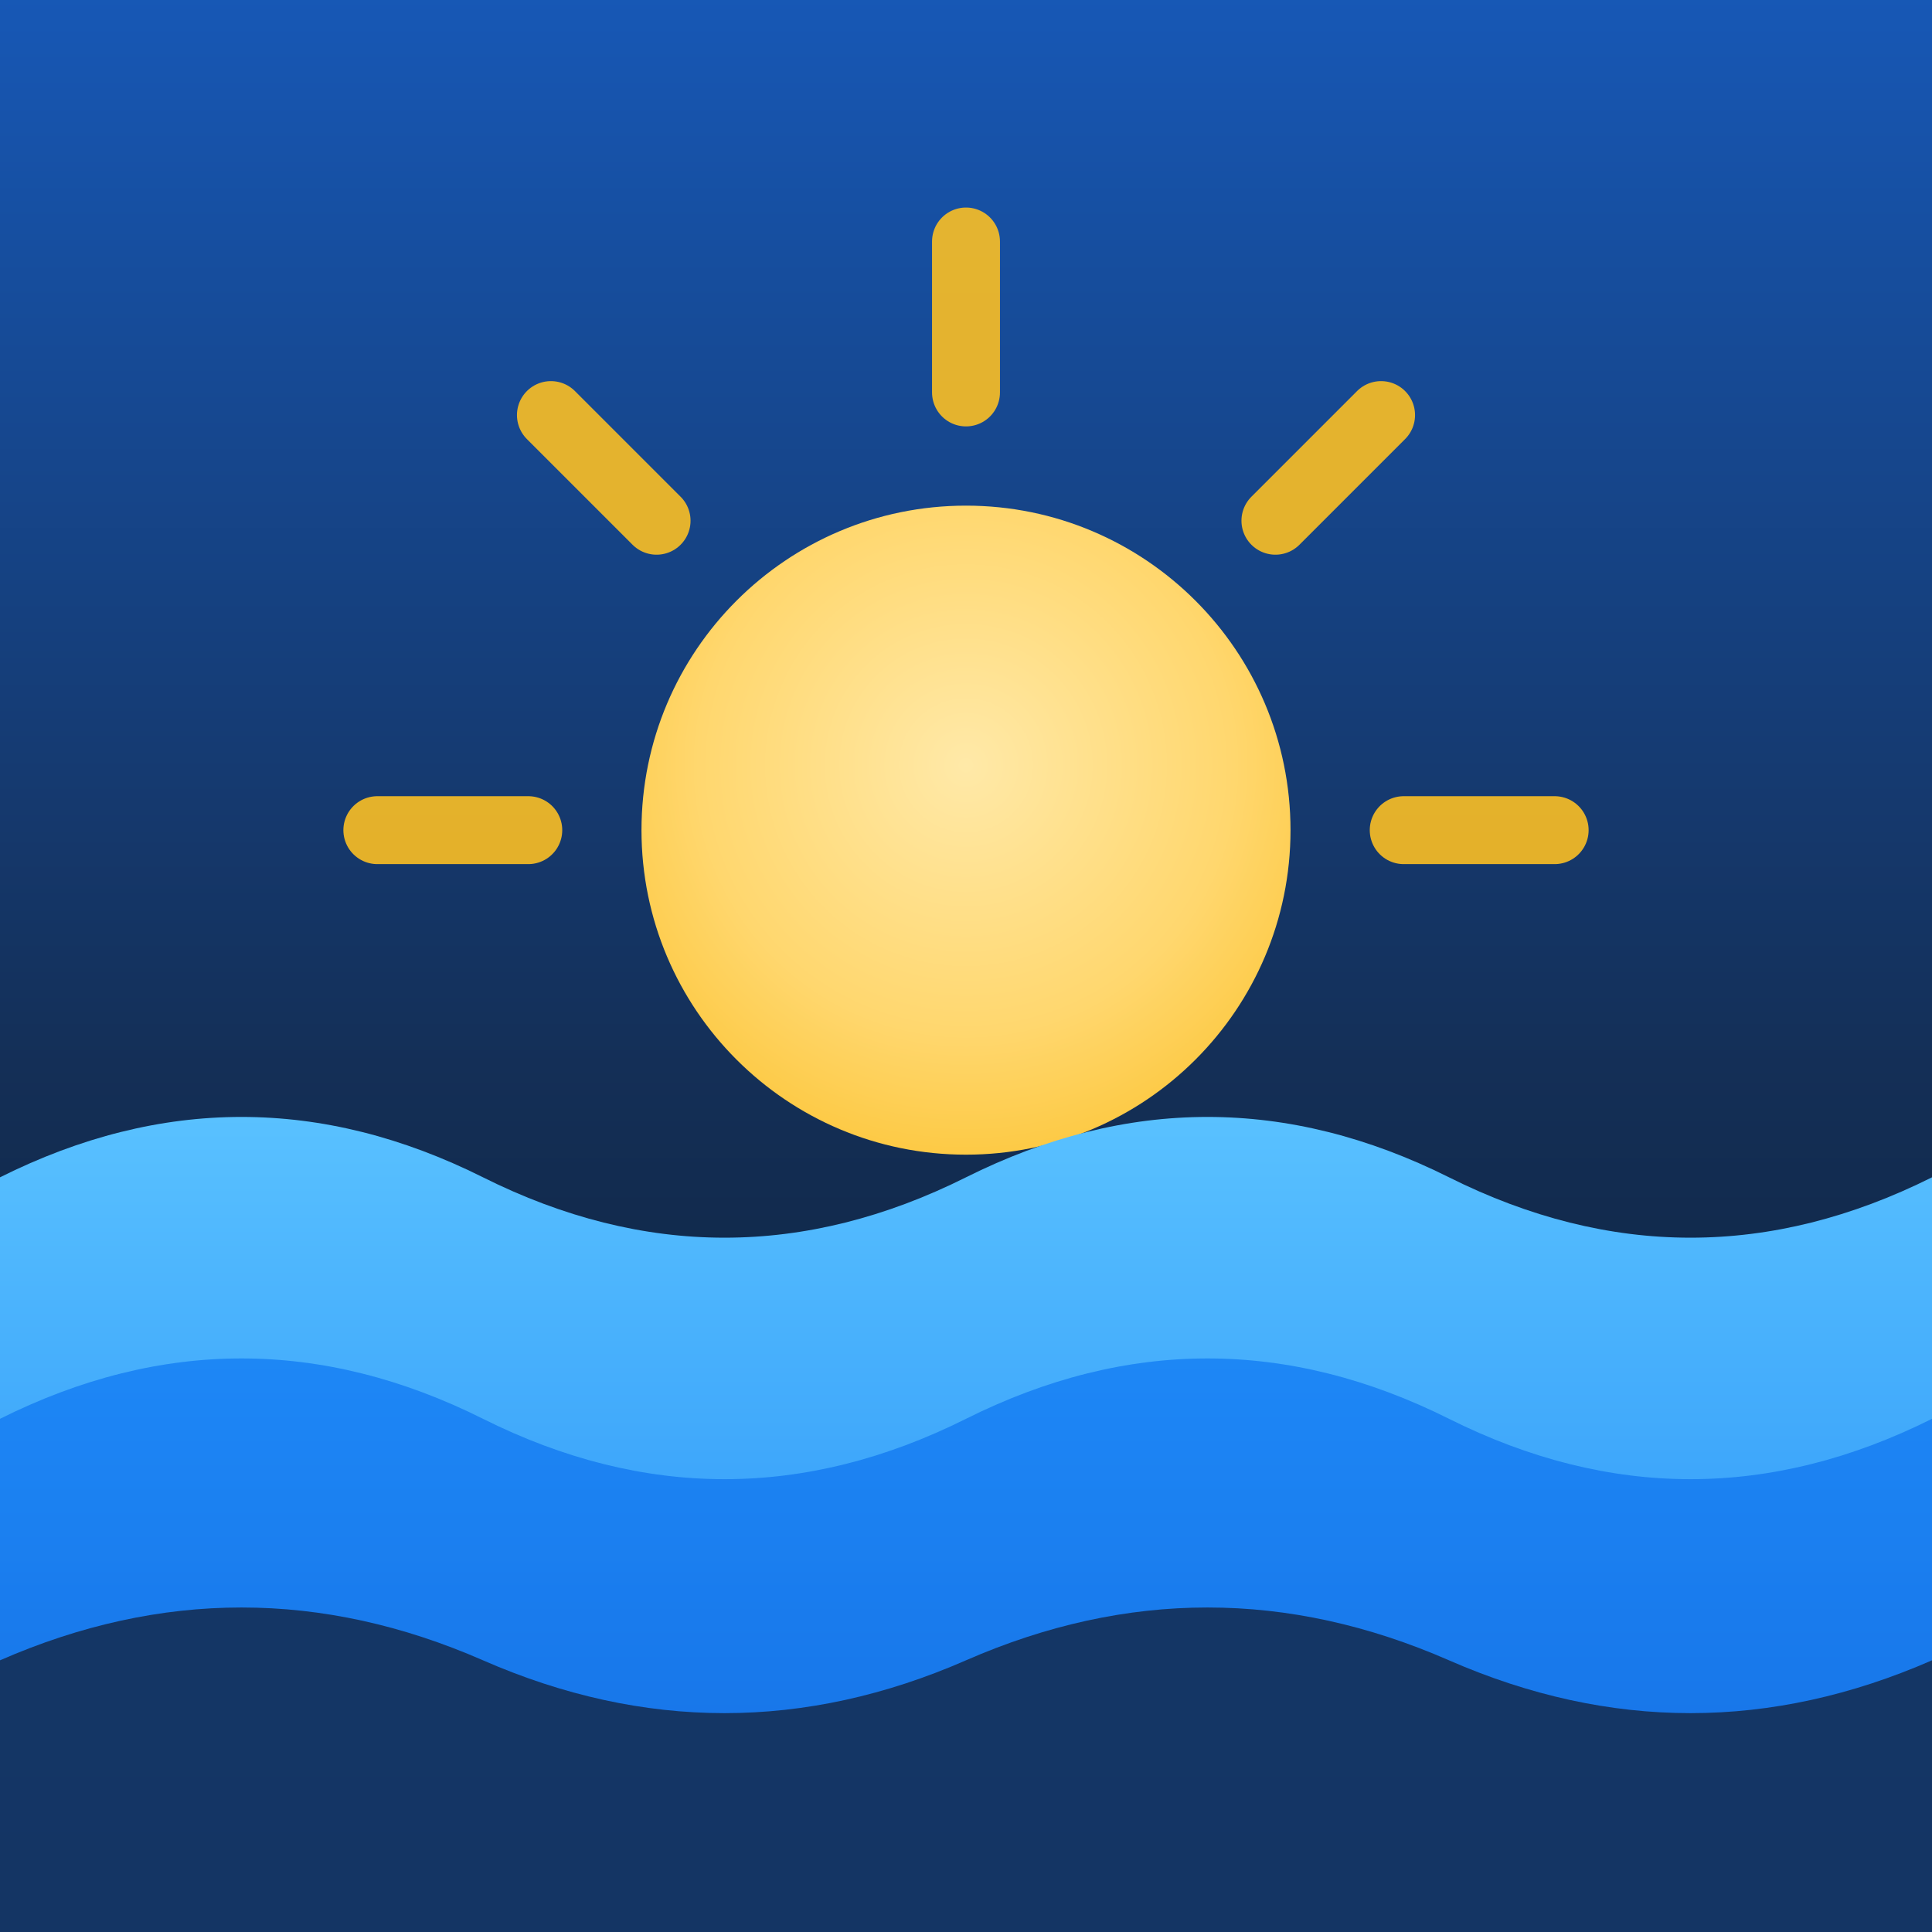
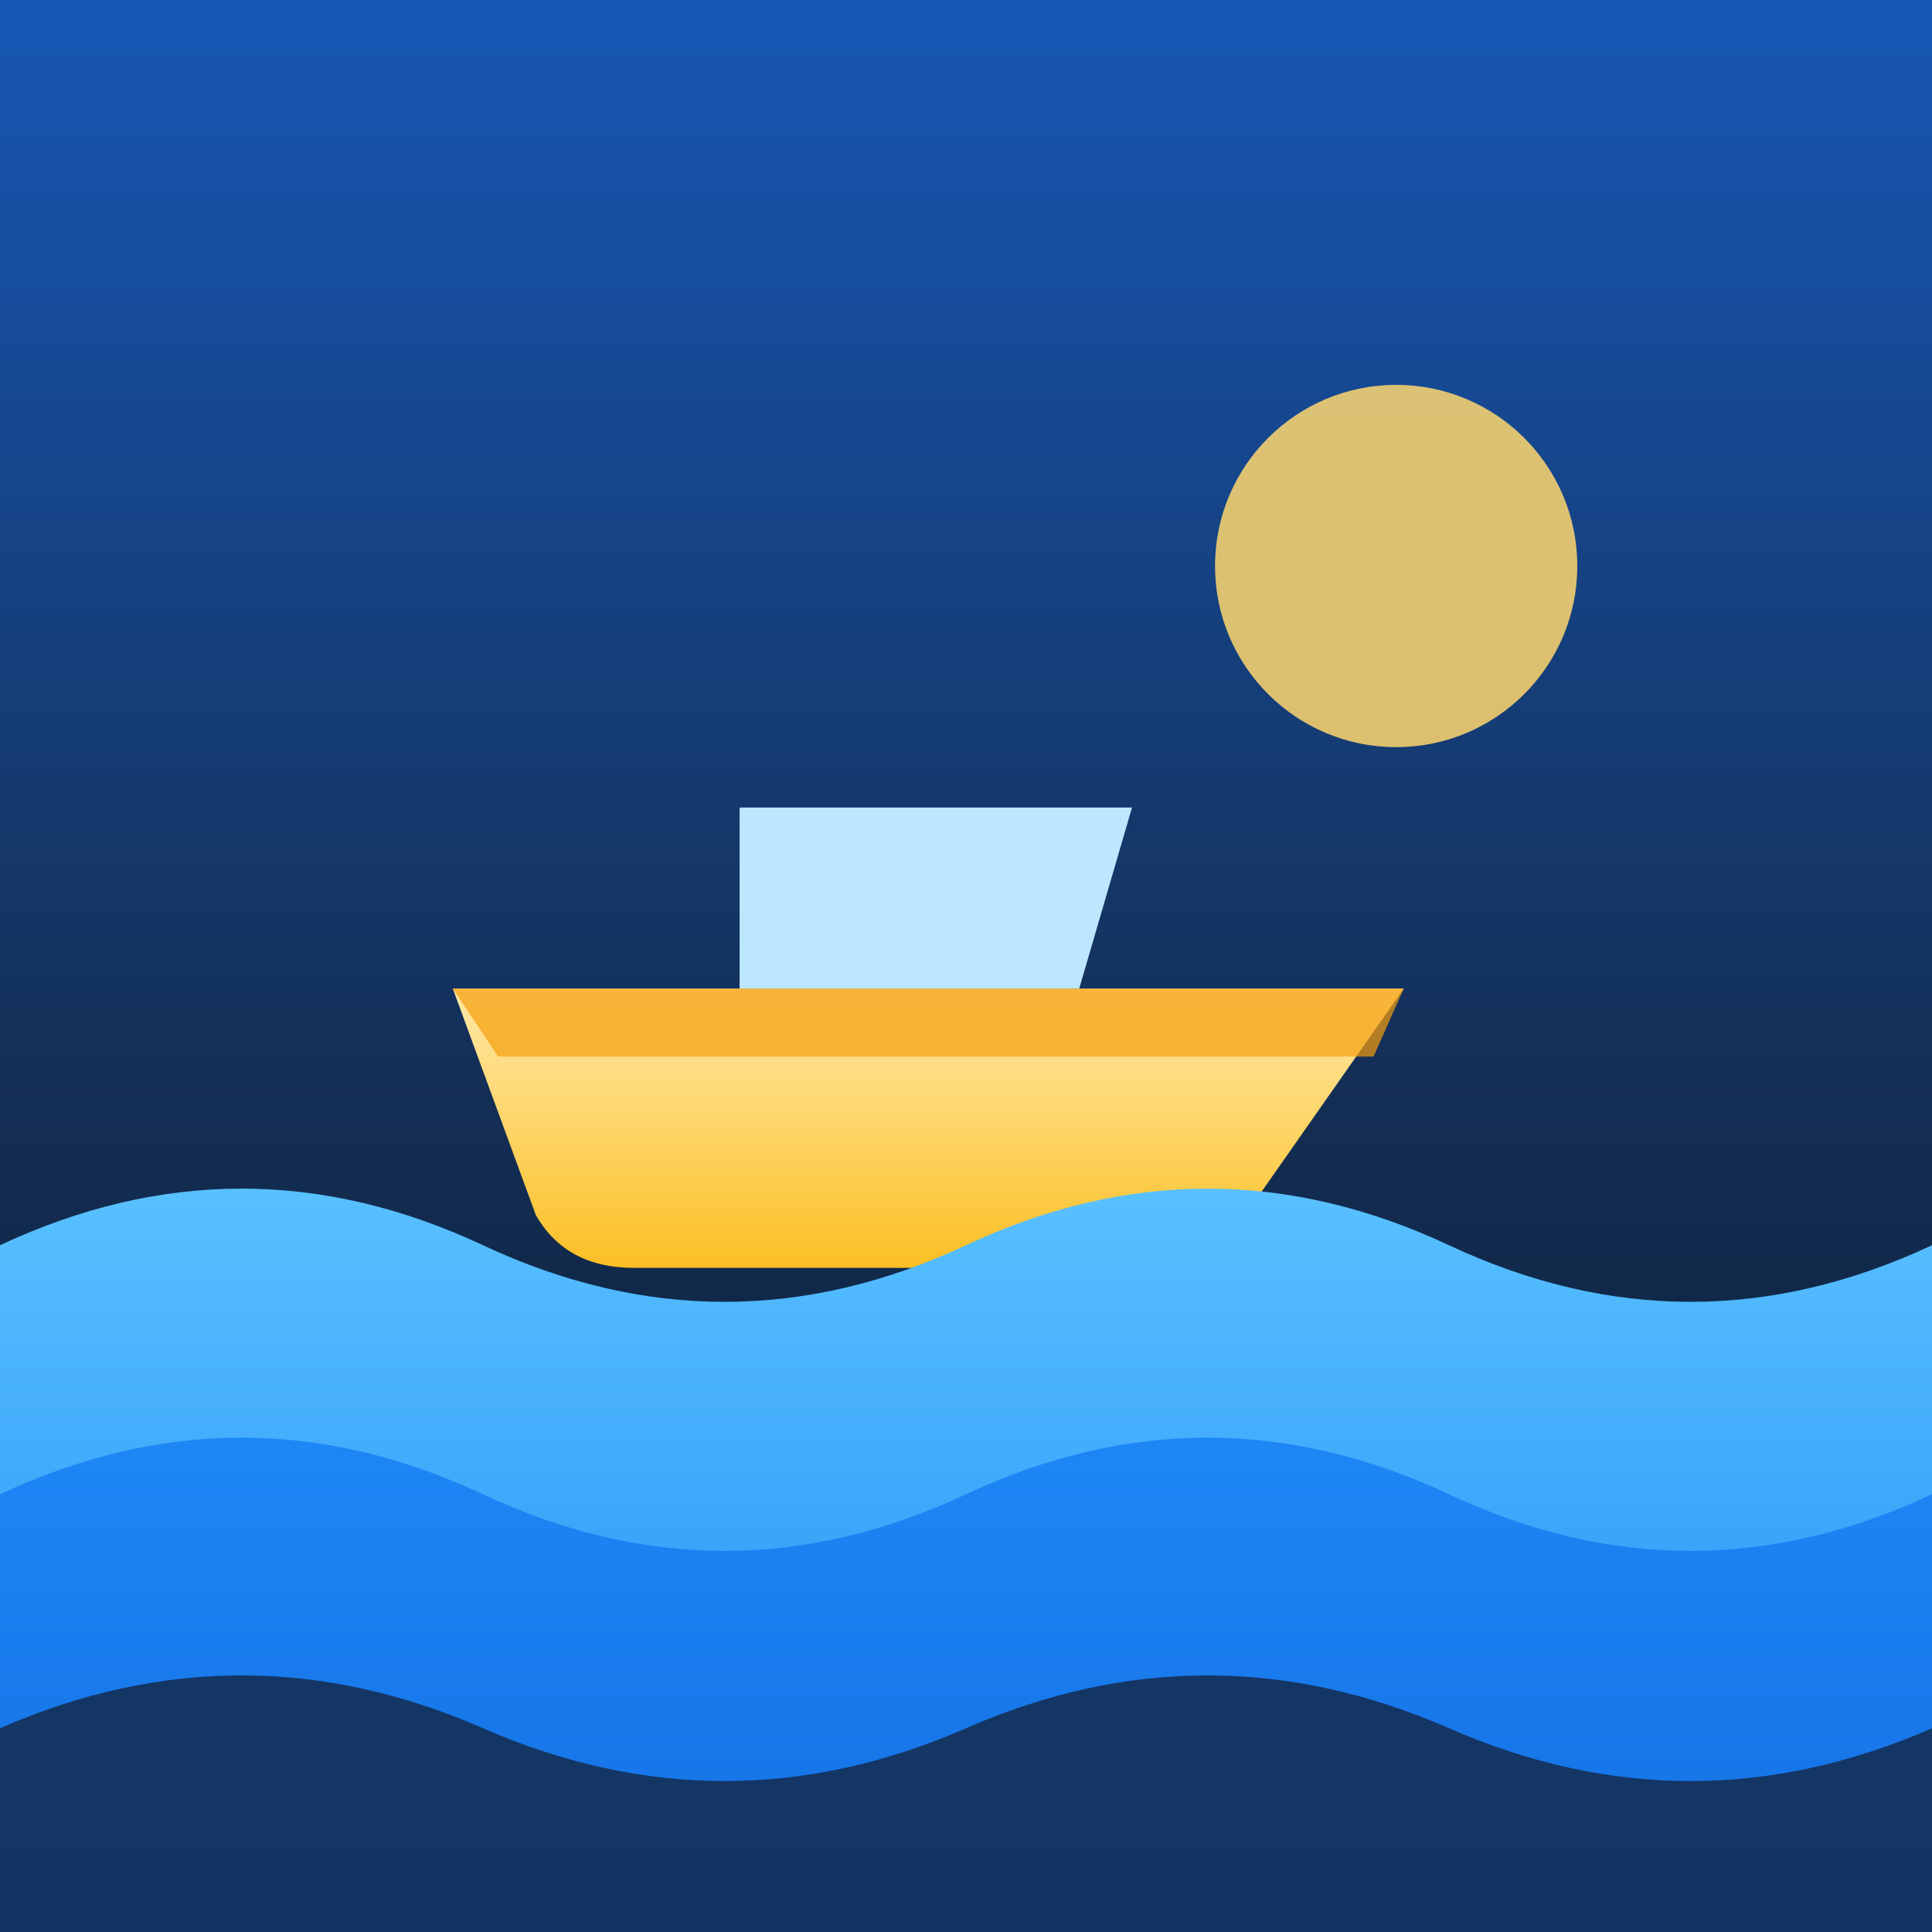
<svg xmlns="http://www.w3.org/2000/svg" viewBox="0 0 512 512">
  <defs>
    <linearGradient id="sky" x1="0" y1="0" x2="0" y2="1">
      <stop offset="0" stop-color="#1758b6" />
      <stop offset="0.55" stop-color="#142f57" />
      <stop offset="1" stop-color="#061826" />
    </linearGradient>
-     <radialGradient id="sun" cx="0.5" cy="0.4" r="0.75">
+     <linearGradient id="hull" x1="0" y1="0" x2="0" y2="1">
      <stop offset="0" stop-color="#ffe9a8" />
-       <stop offset="0.55" stop-color="#ffd76e" />
      <stop offset="1" stop-color="#fbbf24" />
-     </radialGradient>
+     </linearGradient>
    <linearGradient id="waveA" x1="0" y1="0" x2="0" y2="1">
      <stop offset="0" stop-color="#59c1ff" />
      <stop offset="1" stop-color="#1b85f5" />
    </linearGradient>
    <linearGradient id="waveB" x1="0" y1="0" x2="0" y2="1">
      <stop offset="0" stop-color="#1b85f5" />
      <stop offset="1" stop-color="#146de1" />
    </linearGradient>
  </defs>
  <rect width="512" height="512" fill="url(#sky)" />
-   <g stroke="#fbbf24" stroke-width="18" stroke-linecap="round" opacity="0.9">
-     <line x1="256" y1="64" x2="256" y2="104" />
-     <line x1="146" y1="110" x2="174" y2="138" />
-     <line x1="366" y1="110" x2="338" y2="138" />
-     <line x1="100" y1="220" x2="140" y2="220" />
-     <line x1="412" y1="220" x2="372" y2="220" />
-   </g>
-   <circle cx="256" cy="220" r="86" fill="url(#sun)" />
-   <path d="M0 312 Q 64 280 128 312 T 256 312 T 384 312 T 512 312 V 512 H 0 Z" fill="url(#waveA)" />
-   <path d="M0 376 Q 64 344 128 376 T 256 376 T 384 376 T 512 376 V 512 H 0 Z" fill="url(#waveB)" opacity="0.95" />
-   <path d="M0 440 Q 64 412 128 440 T 256 440 T 384 440 T 512 440 V 512 H 0 Z" fill="#142f57" opacity="0.9" />
+   <circle cx="370" cy="150" r="48" fill="#ffd76e" opacity="0.85" />
+   <path d="M196 214 L300 214 L286 262 L196 262 Z" fill="#bce7ff" />
+   <path d="M120 262 L372 262 L330 322 Q 322 336 304 336 L168 336 Q 150 336 142 322 Z" fill="url(#hull)" />
+   <path d="M120 262 L372 262 L364 280 L132 280 Z" fill="#f59e0b" opacity="0.7" />
+   <path d="M0 330 Q 64 300 128 330 T 256 330 T 384 330 T 512 330 V 512 H 0 Z" fill="url(#waveA)" />
+   <path d="M0 396 Q 64 366 128 396 T 256 396 T 384 396 T 512 396 V 512 H 0 Z" fill="url(#waveB)" opacity="0.95" />
+   <path d="M0 458 Q 64 430 128 458 T 256 458 T 384 458 T 512 458 V 512 H 0 Z" fill="#142f57" opacity="0.9" />
</svg>
